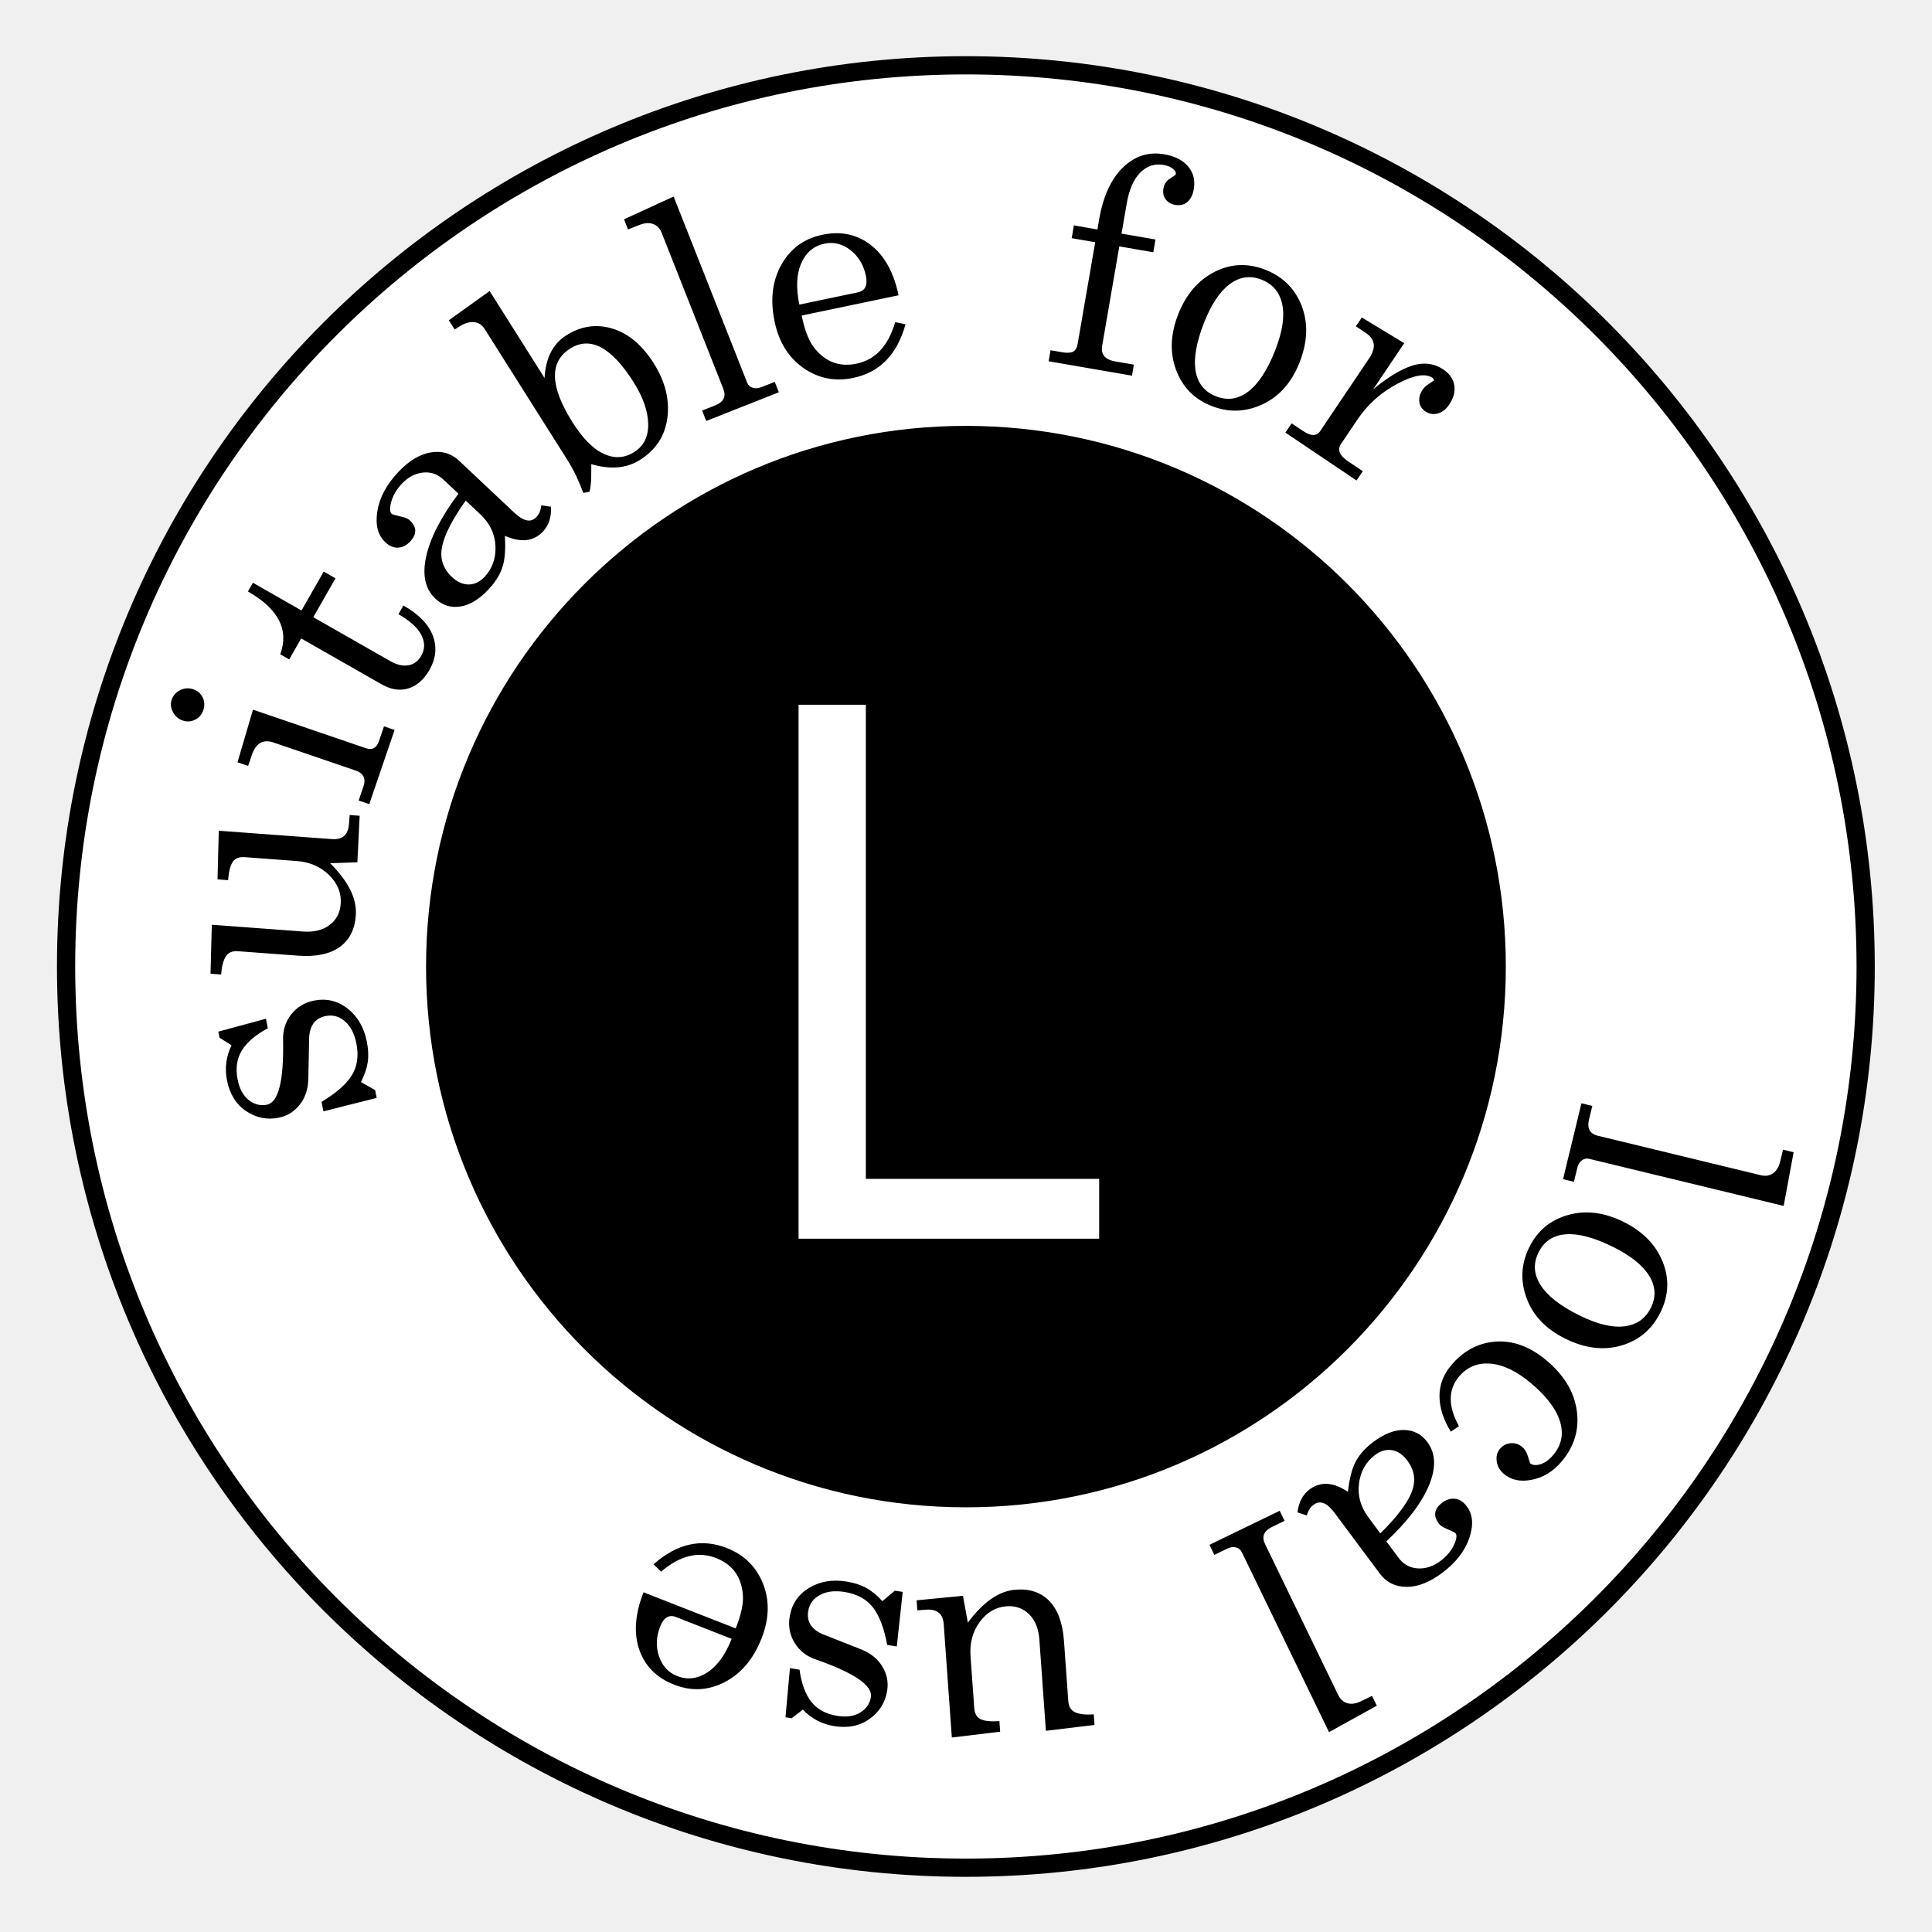
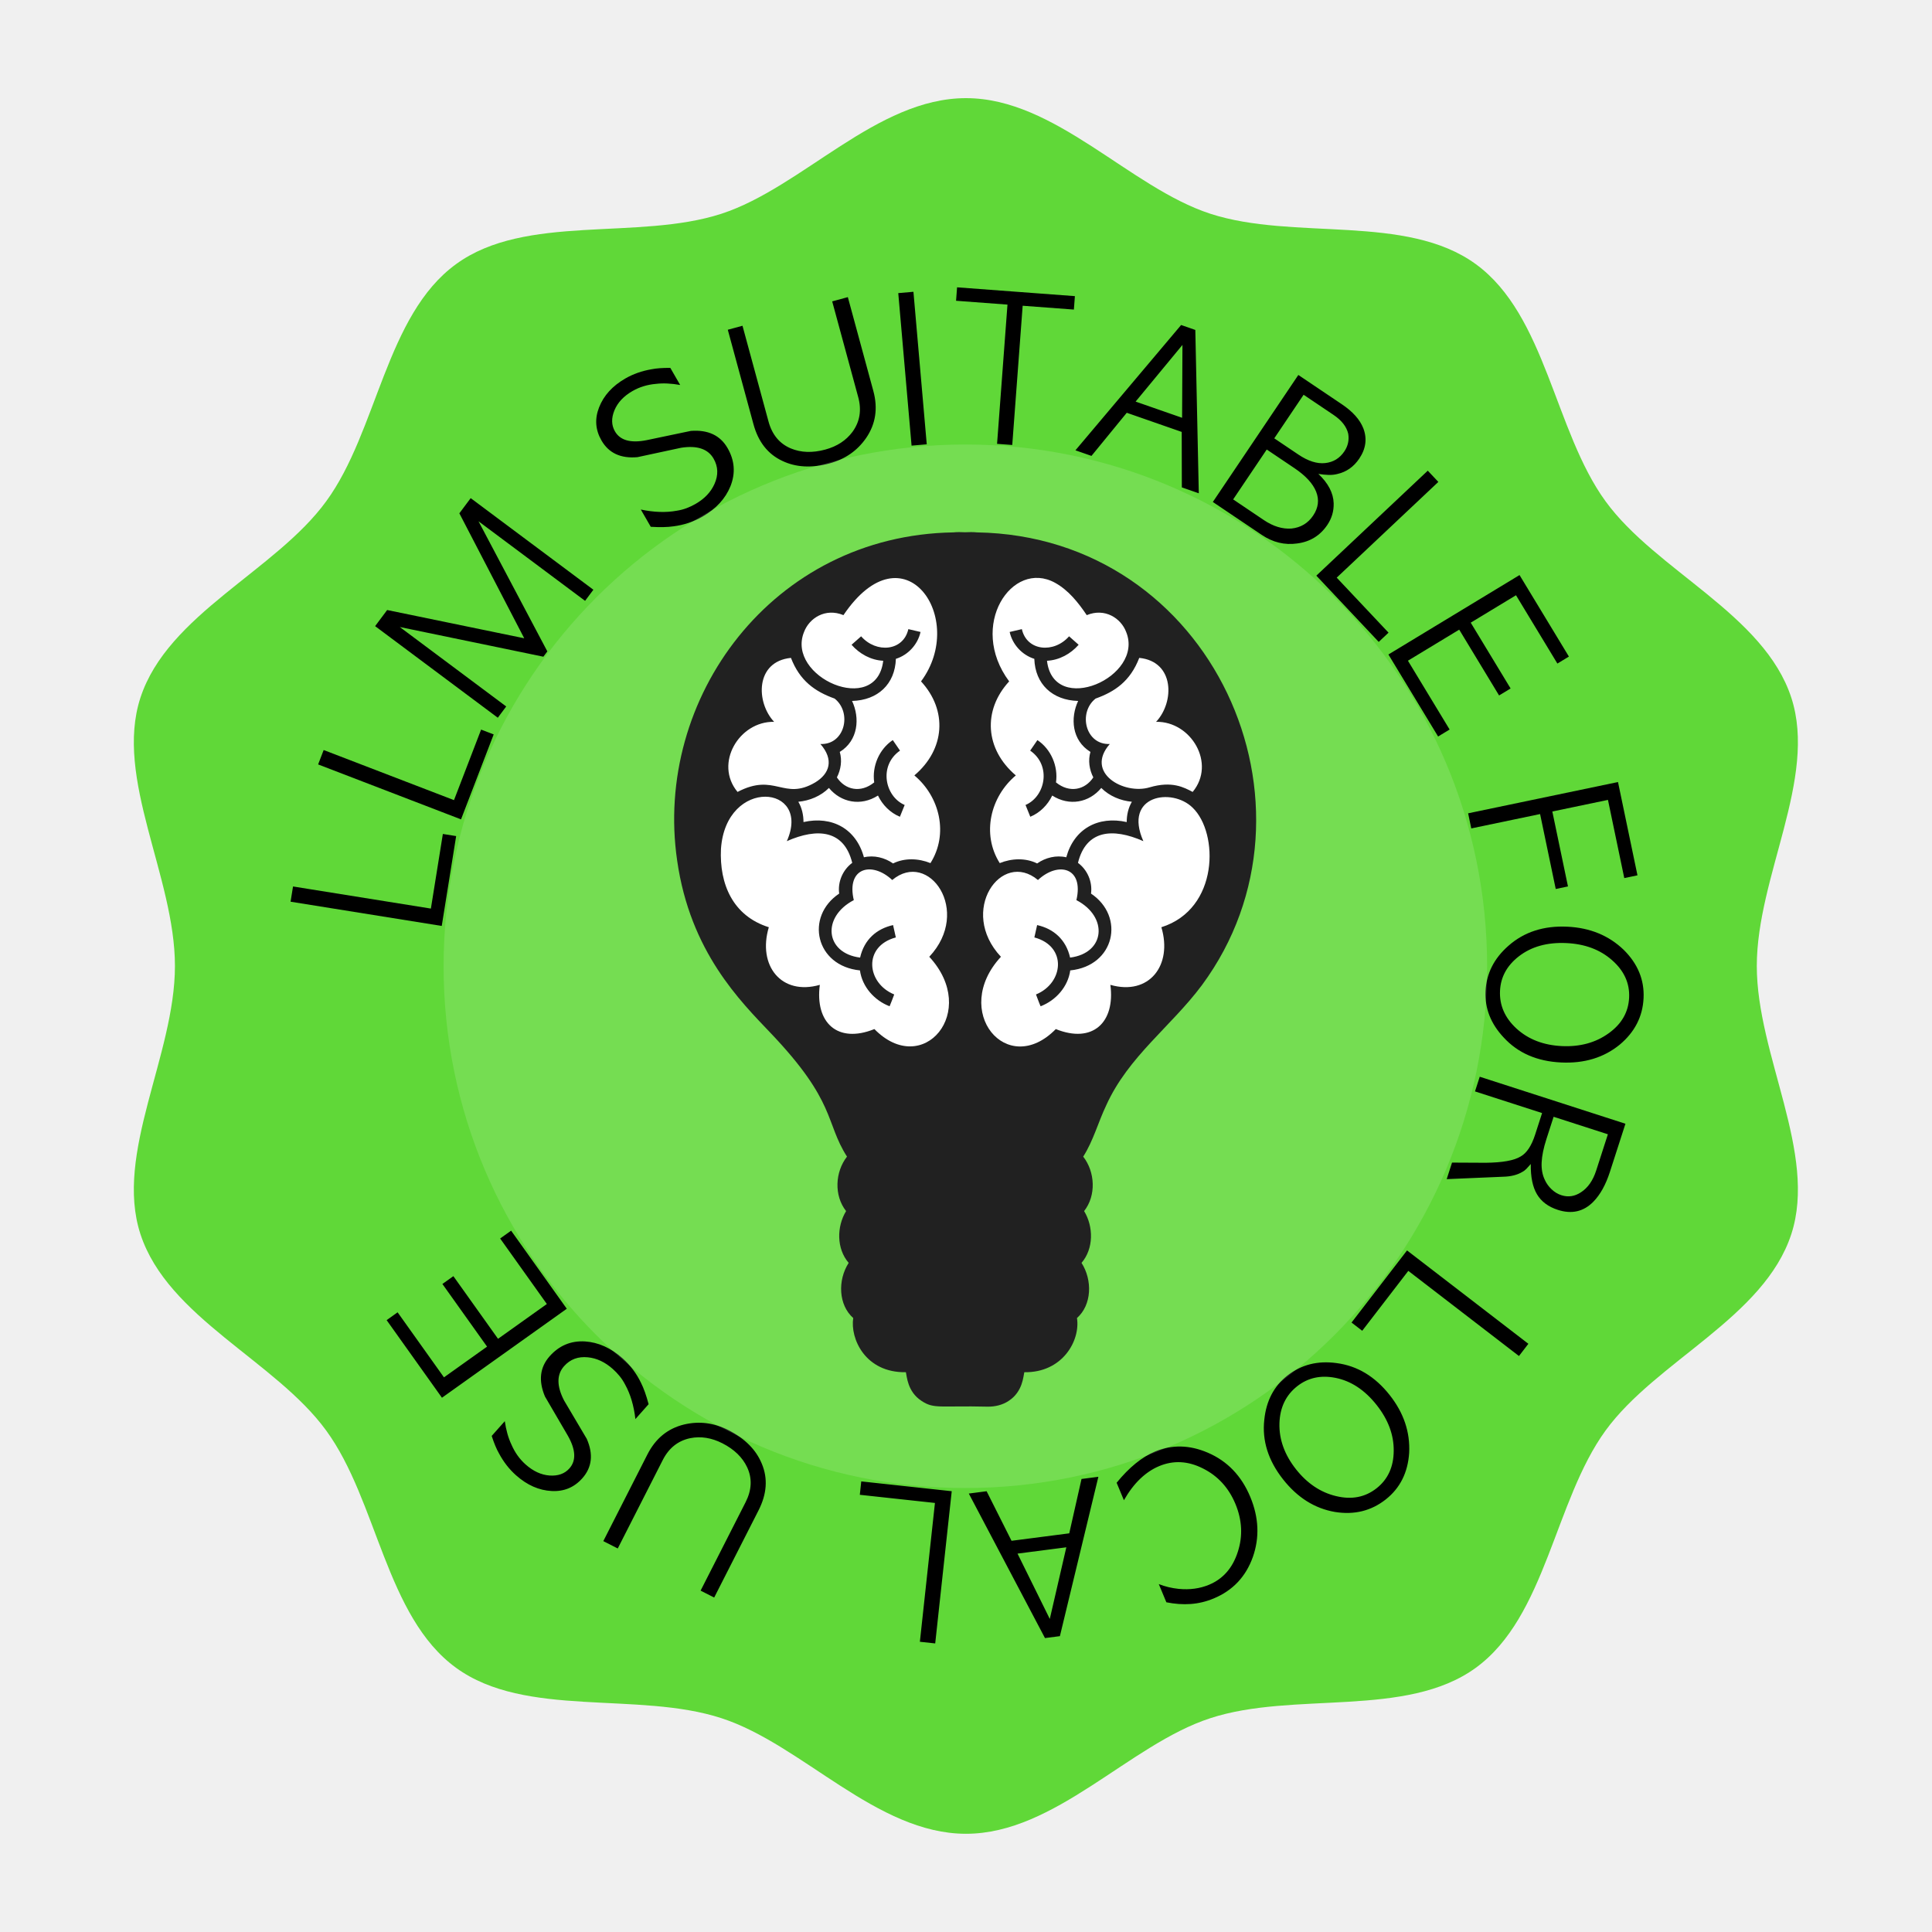
- <svg xmlns="http://www.w3.org/2000/svg" height="1920" viewBox="0 0 1920 1920" width="1920">
-   <path d="m1854.071 960.506c0 494.608-400.347 895.606-894.2 895.606-493.853 0-894.2-400.963-894.2-895.606 0-494.609 400.347-895.606 894.2-895.606 493.853 0 894.2 400.963 894.2 895.606z" fill="#fff" stroke="#000" stroke-width="18.118" />
-   <path d="m1493.728 960.597c0 295.255-238.986 534.629-533.791 534.629-294.804 0-533.791-239.353-533.791-534.629 0-295.255 238.987-534.628 533.791-534.628 294.804 0 533.791 239.353 533.791 534.628z" stroke="#000" stroke-width="5.466" />
-   <path d="m403.696 1162.194c-268.204-650.289 665.781-1127.411 1098.588-518.157" fill="none" />
-   <path d="m209.223 967.658 1.259-48.649 90.536 6.714c10.903.809 19.725-1.327 26.464-6.406 6.739-5.079 10.441-12.096 11.105-21.052.794-10.708-3.05-20.242-11.533-28.604-8.483-8.361-19.247-13.026-32.292-13.993l-51.401-3.812c-5.841-.433-9.928 1.221-12.261 4.963-2.333 3.742-3.803 9.701-4.41 17.878l-10.514-.78 1.238-48.357 112.44 8.339c10.514.78 16.175-4.281 16.984-15.184l.65-8.761 9.93.736-2.254 46.226-27.085.927c8.934 8.884 15.576 17.647 19.927 26.29 4.351 8.642 6.209 17.246 5.574 25.812-1.04 14.017-6.465 24.479-16.277 31.386-9.812 6.907-23.576 9.703-41.294 8.389l-59.578-4.419c-5.646-.419-9.696 1.385-12.148 5.412-2.452 4.027-3.967 9.934-4.545 17.721zm112.209 136.785-1.859-9.483c14.43-8.597 24.409-17.316 29.938-26.157 5.529-8.842 7.092-19.393 4.689-31.654-1.915-9.77-5.696-17.136-11.344-22.096-5.648-4.961-12.016-6.747-19.105-5.357-11.304 2.215-16.831 10.559-16.58 25.032l-.781 38.646c-.459 9.838-3.411 18.125-8.855 24.861-5.444 6.736-12.381 10.93-20.811 12.582-11.496 2.253-22.227.029-32.194-6.672-9.968-6.7-16.303-16.947-19.006-30.74-2.328-11.878-.809-23.415 4.557-34.612l-11.917-7.512-1.183-6.035 47.318-12.853 1.859 9.483c-12.24 6.576-20.845 13.932-25.816 22.067-4.971 8.135-6.367 17.759-4.19 28.87 1.802 9.196 5.471 15.986 11.006 20.372 5.535 4.386 11.559 5.941 18.074 4.664 11.496-2.253 16.862-23.595 16.1-64.028-.345-9.879 2.35-18.464 8.083-25.754 5.733-7.29 13.294-11.855 22.682-13.695 12.453-2.44 23.623.245 33.51 8.055 9.887 7.81 16.219 18.804 18.998 32.98 1.464 7.471 1.744 14.23.84 20.275-.904 6.046-3.15 12.603-6.739 19.672l14.098 7.98 1.521 7.759zm1026.06-780.19 5.887-8.745 42.124 25.525-30.905 45.913c14.891-12.333 27.976-20.235 39.254-23.705 11.278-3.47 21.453-2.153 30.523 3.951 6.155 4.142 9.773 9.342 10.856 15.601 1.083 6.258-.611 12.708-5.081 19.348-3.052 4.535-6.774 7.442-11.166 8.722-4.392 1.28-8.531.612-12.418-2.004-3.563-2.398-5.593-5.588-6.09-9.57-.497-3.982.617-7.997 3.343-12.046 1.526-2.267 3.674-4.234 6.443-5.9l4.644-3.228c.218-.324.112-.866-.318-1.626l-1.051-1.06c-6.965-4.687-18.602-2.694-34.912 5.978-16.31 8.672-29.534 20.539-39.672 35.601l-16.352 24.293c-3.816 5.668-1.431 11.391 7.153 17.168l14.577 9.81-6.214 9.231-70.699-47.579 6.214-9.231 11.176 7.521c7.936 5.341 13.649 5.42 17.137.238l48.728-72.393c7.086-10.527 6.013-18.897-3.219-25.11zm-90.093-56.214c17.456 6.824 29.504 18.766 36.145 35.825 6.641 17.059 5.98 35.77-1.983 56.134-7.82 20-20.075 33.916-36.764 41.75-16.689 7.834-33.579 8.409-50.672 1.727-17.092-6.682-28.85-18.563-35.273-35.642-6.424-17.079-5.761-35.527 1.989-55.345 7.749-19.818 19.749-33.886 35.999-42.206 16.25-8.32 33.103-9.067 50.559-2.243zm-3.839 9.818c-11.092-4.336-21.585-2.832-31.48 4.514-9.895 7.346-18.432 20.2-25.613 38.563-7.607 19.454-10.365 35.354-8.275 47.7 2.09 12.346 8.863 20.758 20.318 25.236 11.455 4.479 22.219 2.818 32.292-4.983 10.073-7.8 18.912-21.427 26.52-40.881 7.181-18.363 9.5-33.544 6.96-45.542-2.541-11.998-9.448-20.2-20.722-24.608zm-139.007-45.688 5.133-29.721c2.425-14.043 6.931-24.359 13.518-30.948 6.586-6.589 14.304-9.119 23.154-7.591 3.655.631 6.665 1.844 9.03 3.639 2.365 1.795 3.397 3.558 3.099 5.29l-.488 1.104-7.057 4.725c-2.581 2.328-4.154 5.127-4.719 8.397-.764 4.425-.015 8.12 2.246 11.085 2.262 2.966 5.412 4.798 9.453 5.495 4.81.83 8.844-.157 12.102-2.962 3.258-2.805 5.369-6.997 6.333-12.576 1.528-8.849-.337-16.402-5.597-22.659-5.26-6.257-13.18-10.299-23.761-12.126-15.583-2.691-29.266 1.682-41.049 13.119-11.782 11.437-19.65 28.601-23.604 51.493l-1.744 10.099-23.375-4.036-2.193 12.697 23.375 4.036-17.442 100.994c-.698 4.04-2.238 6.646-4.62 7.82-2.382 1.174-5.978 1.345-10.788.515l-11.543-1.993-1.894 10.965 82.823 14.301 1.894-10.965-18.469-3.189c-10.197-1.761-14.547-6.969-13.052-15.626l17.043-98.686 33.764 5.83 2.193-12.696zm-878.52 525.371 10.531 3.597 3.692-10.807c4.039-11.823 11.231-15.968 21.578-12.435l81.755 27.921c7.76 2.65 10.251 8.039 7.475 16.168l-4.638 13.578 10.531 3.597 25.179-73.711-10.531-3.597-5.017 14.687c-2.335 6.835-6.643 9.18-12.925 7.035l-112.239-38.332zm-56.889-71.723c-4.214 2.068-7.046 5.226-8.498 9.475-1.388 4.064-.986 8.173 1.206 12.325 2.192 4.152 5.413 6.954 9.662 8.406 4.249 1.451 8.357 1.204 12.323-.743 3.966-1.946 6.706-5.136 8.22-9.57 1.514-4.434 1.299-8.633-.648-12.599-1.946-3.965-5.044-6.674-9.294-8.125-4.434-1.514-8.758-1.238-12.972.83zm108.263-30.479-8.903-5.078c8.941-24.342-1.766-45.169-32.122-62.483l4.933-8.648 48.332 27.567 22.056-38.662 11.701 6.674-22.056 38.662 76.568 43.672c6.444 3.676 12.402 5.051 17.875 4.127 5.472-.924 9.756-4.099 12.851-9.526 3.773-6.613 3.78-13.52.021-20.721-3.759-7.201-11.319-14.042-22.682-20.522l4.934-8.648c15.263 8.705 25.011 18.704 29.245 29.997 4.234 11.292 3.111 22.619-3.37 33.98-5.514 9.666-12.496 15.797-20.945 18.394-8.449 2.597-17.338 1.236-26.665-4.084l-79.875-45.558zm112.315-141.676c-6.398-1.463-9.881-2.462-10.45-2.997-1.991-1.873-2.114-5.943-.371-12.211 1.743-6.268 5.224-12.174 10.442-17.718 6.155-6.54 13.121-10.238 20.898-11.096 7.778-.858 14.581 1.456 20.41 6.941l14.929 14.047c-17.385 23.315-28.078 44.148-32.078 62.499-4 18.351-.953 32.276 9.142 41.775 7.109 6.689 15.372 9.304 24.788 7.844 9.417-1.46 18.741-7.094 27.973-16.904 7.493-7.961 12.355-16.119 14.587-24.473 1.864-6.824 2.47-16.44 1.817-28.85 15.957 6.973 28.552 5.555 37.784-4.255 5.887-6.255 8.538-14.484 7.951-24.686l-9.572-1.367c-.334 2.634-.888 4.861-1.662 6.68-.773 1.819-1.896 3.51-3.368 5.074-5.352 5.687-12.649 4.182-21.89-4.514l-54.811-51.574c-7.82-7.358-17.226-10.111-28.219-8.258-10.993 1.853-21.774 8.395-32.344 19.626-11.64 12.369-18.533 25.318-20.677 38.848-2.144 13.53.48 23.774 7.874 30.73 4.123 3.88 8.391 5.684 12.802 5.411 4.411-.272 8.357-2.256 11.835-5.953 6.958-7.393 6.882-14.434-.227-21.123-1.706-1.605-4.228-2.772-7.565-3.499zm63.11-16.211 14.289 13.445c9.668 9.097 14.756 19.715 15.263 31.853.507 12.138-3.12 22.329-10.88 30.575-4.683 4.976-9.924 7.483-15.724 7.521-5.8.038-11.401-2.485-16.804-7.568-8.815-8.295-12.021-18.348-9.618-30.16 2.404-11.812 10.228-27.034 23.474-45.666zm-16.771-179.164 40.532-29.054 54.568 86.412c1.088-19.85 8.318-33.996 21.69-42.438 14.692-9.276 29.981-11.483 45.866-6.621 15.885 4.862 29.561 16.372 41.027 34.529 11.258 17.827 15.769 35.758 13.534 53.792-2.235 18.034-11.359 32.106-27.371 42.216-13.207 8.338-29.301 9.726-48.283 4.164l-.119 14.62c-.166 4.491-.705 8.757-1.617 12.796l-6.203 1.146c-1.824-5.082-4.099-10.514-6.827-16.296-2.727-5.781-5.55-10.983-8.469-15.605l-82.712-130.979c-2.606-4.127-6.124-6.407-10.555-6.842-4.431-.435-9.205.963-14.322 4.194l-4.952 3.127zm120.606 28.094c-20.965 13.237-20.19 37.682 2.325 73.336 10.111 16.011 20.455 26.45 31.032 31.316 10.577 4.866 20.653 4.276 30.227-1.769 9.575-6.045 14.209-15.435 13.902-28.17-.307-12.735-5.099-26.448-14.376-41.139-22.098-34.994-43.135-46.185-63.109-33.574zm102.787-151.053-49.313 22.626 3.981 10.077 11.44-4.518c5.084-2.008 9.581-2.315 13.491-.921 3.91 1.394 6.761 4.361 8.554 8.9l61.22 154.966c3.013 7.626.252 13.124-8.283 16.495l-12.802 5.056 4.089 10.349 72.179-28.509-4.089-10.349-13.346 5.271c-3.087 1.219-5.952 1.406-8.595.561-2.643-.845-4.466-2.539-5.471-5.081zm230.451 126.887-10.299-2.034c-6.837 23.569-19.619 37.312-38.347 41.229-16.435 3.438-30.108-1.38-41.022-14.454-3.173-3.724-5.837-8.352-7.992-13.885-2.155-5.532-4.012-12.025-5.571-19.477l96.313-20.148c-4.758-22.738-13.98-39.407-27.667-50.007-13.687-10.599-29.703-13.98-48.048-10.142-18.154 3.798-31.736 13.719-40.746 29.765-9.01 16.045-11.255 34.864-6.737 56.456 4.278 20.446 13.834 35.848 28.667 46.208 14.833 10.359 31.327 13.64 49.482 9.842 26.372-5.517 43.694-23.301 51.967-53.353zm-47.32-31.685-58.189 12.173c-3.478-16.624-2.853-30.317 1.877-41.079 4.729-10.762 12.445-17.262 23.146-19.501 9.173-1.919 17.75.226 25.731 6.434 7.981 6.208 13.091 14.663 15.33 25.363 1.999 9.554-.632 15.091-7.894 16.61z" fill-rule="evenodd" />
-   <path d="m657.012 1561.885-7.502-7.343c23.385-20.611 47.619-26.001 72.705-16.172 17.269 6.766 29.271 18.545 36.005 35.337 6.735 16.792 6.291 34.911-1.331 54.36-8.049 20.539-20.237 35.053-36.565 43.542-16.328 8.489-33.126 9.35-50.395 2.584-17.451-6.838-28.998-18.438-34.642-34.803-5.644-16.364-4.228-35.361 4.249-56.991l91.616 35.897c2.778-7.089 4.781-13.537 6.009-19.346s1.535-11.14.921-15.994c-1.968-16.916-10.768-28.436-26.401-34.562-17.814-6.98-36.037-2.484-54.669 13.49zm70.08 66.772-55.351-21.688c-6.908-2.707-12.142.484-15.704 9.572-3.989 10.179-4.346 20.051-1.07 29.616 3.276 9.566 9.276 16.058 18.002 19.477 10.18 3.989 20.196 2.776 30.048-3.637 9.853-6.413 17.877-17.526 24.075-33.34zm164.123 7.596-9.538-1.558c-3.037-16.519-7.739-28.908-14.104-37.168-6.365-8.26-15.714-13.397-28.045-15.412-9.827-1.606-18.048-.625-24.665 2.943-6.617 3.567-10.507 8.915-11.672 16.044-1.858 11.367 4.042 19.452 17.698 24.255l35.961 14.183c9.064 3.855 15.806 9.506 20.227 16.953 4.421 7.448 5.939 15.41 4.553 23.887-1.889 11.56-7.709 20.845-17.46 27.857-9.751 7.011-21.563 9.384-35.436 7.117-11.946-1.952-22.234-7.391-30.865-16.318l-11.191 8.556-6.069-.992 4.419-48.828 9.538 1.558c1.905 13.762 5.807 24.389 11.704 31.88 5.898 7.491 14.434 12.15 25.609 13.976 9.249 1.511 16.892.436 22.931-3.226 6.039-3.662 9.593-8.768 10.664-15.318 1.889-11.56-16.253-24.019-54.426-37.377-9.382-3.115-16.493-8.629-21.333-16.541-4.84-7.912-6.488-16.588-4.945-26.028 2.047-12.523 8.452-22.059 19.215-28.608 10.764-6.549 23.275-8.659 37.533-6.329 7.515 1.228 13.949 3.318 19.302 6.269 5.353 2.952 10.72 7.339 16.098 13.163l12.388-10.438 7.804 1.275zm196.504 77.985-48.323 5.805-6.479-90.545c-.78-10.904-4.172-19.322-10.175-25.253-6.003-5.931-13.483-8.577-22.441-7.936-10.711.766-19.588 5.952-26.632 15.556-7.044 9.605-10.1 20.93-9.166 33.976l3.678 51.406c.418 5.842 2.648 9.645 6.689 11.411 4.041 1.766 10.151 2.356 18.33 1.771l.752 10.515-48.031 5.785-8.046-112.45c-.752-10.515-6.581-15.382-17.487-14.602l-8.763.627-.711-9.931 46.069-4.47 4.844 26.662c7.496-10.126 15.205-17.968 23.126-23.526 7.921-5.557 16.166-8.643 24.734-9.256 14.021-1.003 25.16 2.848 33.417 11.554 8.257 8.706 13.019 21.918 14.287 39.638l4.263 59.584c.404 5.647 2.776 9.391 7.116 11.234s10.405 2.485 18.194 1.928zm694.77-569.149-9.906 53.34-193.261-46.799c-2.656-.643-5.091-.128-7.305 1.545-2.213 1.673-3.71 4.123-4.492 7.348l-3.377 13.945-10.816-2.619 18.267-75.419 10.816 2.619-3.24 13.376c-2.16 8.917.745 14.341 8.715 16.271l161.952 39.218c4.744 1.149 8.812.527 12.203-1.866 3.392-2.392 5.731-6.245 7.018-11.557l2.895-11.953zm-461.732 576.28 47.479-26.256-4.725-9.75-11.069 5.363c-4.92 2.383-9.381 3.026-13.384 1.929s-7.068-3.842-9.197-8.234l-72.659-149.944c-3.575-7.379-1.234-13.068 7.024-17.069l12.387-6.001-4.852-10.014-69.84 33.836 4.852 10.014 12.914-6.256c2.987-1.447 5.83-1.848 8.529-1.203 2.699.645 4.644 2.197 5.836 4.656zm115.977-202.488c6.044 2.557 9.3 4.149 9.766 4.775 1.633 2.192 1.044 6.221-1.766 12.088-2.811 5.867-7.269 11.075-13.375 15.624-7.202 5.365-14.707 7.791-22.514 7.278-7.808-.513-14.103-3.979-18.885-10.397l-12.247-16.437c21.188-19.923 35.353-38.57 42.495-55.941 7.142-17.371 6.573-31.614-1.709-42.729-5.832-7.827-13.512-11.844-23.039-12.05-9.527-.206-19.692 3.715-30.494 11.762-8.767 6.531-14.979 13.715-18.636 21.551-3.027 6.394-5.302 15.757-6.825 28.09-14.495-9.651-27.144-10.453-37.946-2.405-6.889 5.132-10.935 12.771-12.139 22.919l9.186 3.016c.789-2.535 1.723-4.631 2.802-6.287 1.079-1.656 2.48-3.125 4.202-4.408 6.262-4.665 13.185-1.91 20.766 8.265l44.966 60.348c6.415 8.61 15.197 12.962 26.345 13.056 11.148.094 22.906-4.466 35.274-13.68 13.621-10.147 22.668-21.695 27.141-34.643 4.473-12.948 3.677-23.493-2.389-31.633-3.383-4.54-7.27-7.061-11.661-7.563-4.391-.502-8.622.763-12.693 3.796-8.141 6.065-9.296 13.011-3.463 20.838 1.4 1.879 3.679 3.467 6.838 4.766zm-64.971 4.947-11.723-15.733c-7.932-10.645-11.088-21.987-9.468-34.027 1.62-12.04 6.97-21.442 16.05-28.207 5.48-4.082 11.078-5.636 16.795-4.661 5.717.975 10.792 4.437 15.225 10.385 7.232 9.706 8.634 20.164 4.205 31.375-4.429 11.211-14.79 24.833-31.085 40.868zm78.1-106.501-8.043 5.484c-7.433-12.098-11.192-23.79-11.278-35.076-.086-11.286 3.761-21.564 11.542-30.836 12.174-14.505 26.937-22.378 44.289-23.618 17.353-1.24 34.179 4.979 50.481 18.657 17.498 14.682 27.546 31.332 30.144 49.95 2.598 18.618-2.378 35.404-14.928 50.358-8.534 10.169-18.667 16.32-30.398 18.455-10.906 2.062-19.948.081-27.127-5.942-4.038-3.388-6.411-7.546-7.119-12.472-.708-4.927.381-9.109 3.268-12.549 2.636-3.14 6.079-4.966 10.33-5.476 4.251-.51 8.172.74 11.761 3.752 2.393 2.008 4.158 4.763 5.296 8.267l2.56 7.882c2.393 2.008 5.816 2.332 10.271.973 4.454-1.359 8.689-4.432 12.705-9.217 8.283-9.87 10.496-21.01 6.639-33.421-3.857-12.411-13.487-25.079-28.891-38.004-14.208-11.922-27.659-18.366-40.354-19.335-12.696-.969-23.059 3.333-31.091 12.903-10.919 13.01-10.938 29.432-.057 49.265zm161.478-80.181c17.567-5.154 30.498-16.134 38.794-32.939 8.296-16.805 8.995-33.659 2.097-50.56-6.898-16.902-19.887-30.061-38.97-39.479-19.083-9.418-37.408-11.659-54.976-6.723-17.568 4.936-30.414 15.631-38.536 32.087-8.123 16.455-8.996 33.331-2.621 50.629 6.376 17.297 19.192 30.698 38.45 40.202 19.608 9.677 38.196 11.939 55.763 6.785zm27.54-69.353c6.472 10.487 7.072 21.07 1.801 31.748-5.358 10.853-14.122 17.032-26.295 18.535-12.172 1.503-27.1-2.108-44.782-10.835-18.733-9.245-31.553-19.219-38.463-29.922-6.909-10.703-7.642-21.568-2.198-32.597 5.444-11.028 14.406-17.055 26.887-18.079 12.481-1.025 28.087 3.086 46.82 12.331 17.682 8.727 29.759 18.333 36.231 28.821z" fill-rule="evenodd" />
-   <text style="font-family:Keep Calm;font-size:743.19;font-weight:500;fill:#fff;baseline-shift:2;letter-spacing:104.047" x="721.5" y="1233">L</text>
-   <path d="m1547.727 801.101c268.204 650.289-691.319 1089.026-1124.126 479.773" fill="none" />
+ <svg xmlns="http://www.w3.org/2000/svg" width="2500" height="2500" viewBox="0 0 2500 2500">
+   <g id="Group">
+     <g id="Publicdomainvectorsorg">
+       <path id="Path" fill="#60d838" stroke="none" d="M 226.372 1249.971 C 226.372 1365.551 147.729 1492.431 181.701 1596.869 C 217.008 1705.001 356.553 1761.009 422.122 1851.147 C 488.536 1942.174 498.984 2091.847 590.102 2158.111 C 680.094 2223.673 825.474 2188.038 933.636 2223.36 C 1038.161 2257.329 1134.101 2372.904 1249.985 2372.904 C 1365.578 2372.904 1461.491 2257.329 1566.069 2223.36 C 1674.214 2188.038 1819.564 2223.673 1909.693 2158.111 C 2000.697 2091.847 2011.422 1942.174 2077.566 1851.147 C 2143.088 1761.009 2282.805 1705.001 2317.98 1596.869 C 2351.926 1492.431 2273.292 1365.551 2273.292 1249.971 C 2273.292 1134.219 2351.926 1007.317 2317.98 902.889 C 2282.805 794.751 2143.088 738.743 2077.566 648.65 C 2011.422 557.779 2000.697 408.07 1909.693 341.801 C 1819.564 276.13 1674.214 311.712 1566.069 276.557 C 1461.491 242.439 1365.578 127 1249.985 127 C 1134.101 127 1038.161 242.439 933.636 276.557 C 825.474 311.712 680.094 276.13 590.102 341.801 C 498.984 408.07 488.536 557.779 422.122 648.65 C 356.553 738.743 217.008 794.751 181.701 902.889 C 147.729 1007.317 226.372 1134.219 226.372 1249.971 Z" />
+     </g>
+     <path id="LLM-SUITABLE-FOR-LOCAL-USE" fill="#000000" fill-rule="evenodd" stroke="none" d="M 1210.16 2126.591 L 1190.313 2124.437 L 1209.81 1944.809 L 1112.585 1934.256 L 1114.467 1916.922 L 1231.539 1929.629 Z M 1371.501 2117.17 L 1352.203 2119.664 L 1253.624 1932.64 L 1276.681 1929.659 L 1308.921 1993.78 L 1383.605 1984.125 L 1399.483 1913.785 L 1421.287 1910.966 Z M 1316.67 2010.359 L 1358.431 2094.907 L 1379.826 2002.195 Z M 1509.266 2073.361 L 1499.462 2049.795 C 1507.547 2053.001 1516.164 2055.073 1525.312 2056.011 C 1539.567 2057.38 1552.604 2055.605 1564.426 2050.688 C 1582.625 2043.117 1595.054 2028.914 1601.714 2008.08 C 1605.077 1997.74 1606.476 1987.397 1605.911 1977.048 C 1605.347 1966.7 1602.93 1956.393 1598.659 1946.127 C 1589.924 1925.128 1575.885 1909.802 1556.542 1900.15 C 1537.355 1890.432 1518.507 1889.424 1499.997 1897.124 C 1491.286 1900.748 1483.109 1906.202 1475.466 1913.487 C 1467.822 1920.772 1460.777 1930.044 1454.329 1941.302 L 1444.915 1918.669 C 1461.099 1898.799 1477.668 1885.338 1494.623 1878.285 C 1516.555 1869.161 1539.292 1869.647 1562.833 1879.743 C 1588.136 1890.565 1606.481 1909.664 1617.87 1937.041 C 1628.935 1963.639 1630.041 1989.545 1621.188 2014.759 C 1612.089 2040.257 1595.174 2058.15 1570.442 2068.438 C 1560.798 2072.45 1550.928 2074.823 1540.833 2075.556 C 1530.737 2076.289 1520.215 2075.557 1509.266 2073.361 Z M 1665.762 1780.055 C 1683.752 1765.865 1705.022 1760.46 1729.573 1763.839 C 1756.386 1767.365 1779.287 1781.165 1798.275 1805.239 C 1816.43 1828.255 1824.822 1853.176 1823.453 1880.004 C 1821.751 1905.593 1811.641 1925.69 1793.123 1940.297 C 1774.34 1955.113 1752.412 1960.5 1727.339 1956.46 C 1701.244 1951.939 1678.91 1937.906 1660.339 1914.361 C 1641.037 1889.891 1632.927 1864.103 1636.007 1836.998 C 1638.516 1812.703 1648.434 1793.723 1665.762 1780.055 Z M 1678.534 1793.798 C 1663.851 1805.379 1656.203 1821.389 1655.589 1841.829 C 1655.051 1862.637 1662.19 1882.433 1677.005 1901.215 C 1684.204 1910.342 1692.138 1917.817 1700.807 1923.638 C 1709.476 1929.46 1718.827 1933.563 1728.862 1935.948 C 1749.035 1940.849 1766.529 1937.457 1781.343 1925.771 C 1796.026 1914.19 1803.399 1897.968 1803.464 1877.104 C 1803.605 1856.608 1796.268 1836.969 1781.453 1818.187 C 1766.011 1798.61 1748.148 1786.844 1727.863 1782.89 C 1708.866 1779.207 1692.423 1782.843 1678.534 1793.798 Z M 1977.712 1738.862 L 1965.538 1754.684 L 1822.337 1644.504 L 1762.701 1722.014 L 1748.882 1711.381 L 1820.691 1618.049 Z M 2103.315 1454.118 L 2083.219 1516.406 C 2077.84 1533.081 2070.666 1545.99 2061.697 1555.134 C 2049.087 1567.882 2033.804 1571.36 2015.847 1565.566 C 2003.501 1561.583 1994.512 1554.877 1988.88 1545.449 C 1983.248 1536.02 1980.565 1522.94 1980.829 1506.208 L 1975.255 1512.375 C 1973.54 1514.124 1971.835 1515.432 1970.138 1516.301 C 1963.518 1520.361 1955.041 1522.494 1944.707 1522.7 L 1872.014 1525.801 L 1878.919 1504.396 L 1922.396 1504.615 C 1944.237 1504.404 1959.368 1501.674 1967.788 1496.425 C 1975.578 1492.034 1981.8 1482.624 1986.455 1468.194 L 1995.456 1440.296 L 1908.636 1412.286 L 1914.766 1393.287 Z M 2065.461 1514.66 L 2080.592 1467.763 L 2010.366 1445.107 L 2001.056 1473.966 C 1997.331 1485.51 1995.271 1495.599 1994.875 1504.234 C 1994.479 1512.869 1995.884 1520.447 1999.091 1526.969 C 2001.051 1531.319 2003.926 1535.3 2007.717 1538.913 C 2011.508 1542.526 2015.729 1545.083 2020.378 1546.583 C 2029.196 1549.427 2037.655 1548.174 2045.755 1542.821 C 2054.703 1537.034 2061.271 1527.647 2065.461 1514.66 Z M 1922.27 1282.751 C 1923.337 1259.864 1933.189 1240.254 1951.827 1223.919 C 1972.058 1205.973 1997.488 1197.714 2028.116 1199.141 C 2057.398 1200.505 2081.724 1210.493 2101.095 1229.104 C 2119.312 1247.155 2127.871 1267.96 2126.773 1291.521 C 2125.66 1315.417 2115.363 1335.513 2095.884 1351.808 C 2075.371 1368.56 2050.137 1376.239 2020.182 1374.843 C 1989.049 1373.392 1964.253 1362.624 1945.794 1342.538 C 1929.084 1324.725 1921.243 1304.796 1922.27 1282.751 Z M 1941.021 1282.107 C 1940.15 1300.786 1947.234 1317.054 1962.274 1330.91 C 1977.641 1344.949 1997.273 1352.526 2021.17 1353.639 C 2032.782 1354.18 2043.627 1353.083 2053.705 1350.348 C 2063.782 1347.614 2073.009 1343.237 2081.385 1337.218 C 2098.305 1325.189 2107.203 1309.751 2108.082 1290.903 C 2108.952 1272.223 2101.527 1256.024 2085.807 1242.305 C 2070.416 1228.77 2050.772 1221.446 2026.875 1220.333 C 2001.969 1219.172 1981.377 1224.959 1965.099 1237.693 C 1949.87 1249.632 1941.844 1264.436 1941.021 1282.107 Z M 2093.682 1011.949 L 2118.877 1132.667 L 2101.808 1136.229 L 2080.692 1035.053 L 2008.707 1050.078 L 2028.945 1147.048 L 2013.113 1150.352 L 1992.875 1053.382 L 1903.821 1071.969 L 1899.742 1052.426 Z M 1528.362 420.552 L 1546.738 426.954 L 1551.242 638.32 L 1529.288 630.672 L 1529.136 558.902 L 1458.022 534.129 L 1412.356 589.936 L 1391.594 582.703 Z M 1529.622 540.608 L 1530.093 446.31 L 1469.486 519.658 Z M 1238.447 371.795 L 1390.906 383.201 L 1389.605 400.589 L 1323.329 395.631 L 1309.85 575.81 L 1290.194 574.34 L 1303.673 394.16 L 1237.146 389.183 Z M 1162.344 379.284 L 1181.98 377.57 L 1199.207 574.939 L 1179.57 576.653 Z M 644.153 928.748 L 485.401 810.219 L 500.973 789.363 L 678.349 825.924 L 594.405 664.224 L 609.07 644.583 L 767.822 763.111 L 757.088 777.488 L 619.192 674.531 L 708.255 842.892 L 703.115 849.776 L 517.345 811.363 L 655.039 914.168 Z M 411.65 989.167 L 418.814 970.533 L 587.462 1035.37 L 622.556 944.088 L 638.831 950.345 L 596.574 1060.261 Z M 376.001 1166.796 L 379.163 1147.084 L 557.565 1175.698 L 573.053 1079.136 L 590.269 1081.898 L 571.62 1198.171 Z M 906.58 2058.264 L 924.147 2067.203 L 981.563 1954.367 C 992.335 1933.196 993.758 1913.127 985.83 1894.16 C 978.423 1876.025 963.984 1861.495 942.513 1850.57 C 923.895 1841.096 904.812 1838.663 885.266 1843.272 C 864.133 1848.397 848.296 1861.32 837.752 1882.041 L 780.68 1994.201 L 799.374 2003.713 L 857.592 1889.3 C 865.538 1873.685 877.433 1864.238 893.278 1860.959 C 906.934 1858.268 920.744 1860.475 934.708 1867.58 C 950.023 1875.373 960.724 1885.733 966.811 1898.659 C 973.491 1913.022 972.82 1928.085 964.798 1943.851 L 906.58 2058.264 Z M 636.256 1858.08 L 653.202 1838.994 C 654.017 1844.674 655.143 1850.066 656.58 1855.172 C 658.017 1860.278 659.758 1864.978 661.803 1869.271 C 666.23 1879.51 672.349 1888.096 680.159 1895.031 C 689.986 1903.756 700.293 1908.513 711.08 1909.304 C 722.105 1910.082 730.693 1907.006 736.845 1900.077 C 745.793 1889.998 745.072 1875.84 734.68 1857.603 L 705.186 1807.086 C 696.57 1786.595 698.581 1769.231 711.22 1754.995 C 723.524 1741.138 738.777 1734.742 756.979 1735.809 C 774.23 1736.932 790.415 1744.204 805.532 1757.626 C 815.611 1766.574 823.578 1777.14 829.433 1789.322 C 832.949 1796.273 836.242 1805.505 839.312 1817.018 L 822.199 1836.293 C 820.216 1818.987 815.815 1804.153 808.994 1791.789 C 806.837 1787.621 804.408 1783.887 801.705 1780.587 C 799.003 1777.287 796.078 1774.239 792.928 1771.443 C 782.849 1762.494 772.109 1757.464 760.706 1756.352 C 748.1 1755.072 737.826 1758.904 729.884 1767.849 C 720.265 1778.683 720.246 1793.422 729.826 1812.066 L 759.278 1861.869 C 767.978 1881.759 766.064 1898.758 753.536 1912.868 C 743.022 1924.71 729.805 1930.209 713.883 1929.365 C 697.485 1928.55 682.106 1921.766 667.744 1909.015 C 658.925 1901.186 651.561 1891.718 645.65 1880.613 C 642.457 1875.075 639.326 1867.564 636.256 1858.08 Z M 571.885 1808.664 L 500.3 1708.249 L 514.498 1698.127 L 574.494 1782.286 L 630.258 1742.533 L 572.461 1661.46 L 586.659 1651.339 L 644.456 1732.411 L 707.626 1687.377 L 647.19 1602.601 L 661.388 1592.479 L 733.413 1693.511 L 571.885 1808.664 Z M 1966.264 744.128 L 2030.162 849.601 L 2015.249 858.635 L 1961.695 770.237 L 1903.122 805.721 L 1954.712 890.878 L 1939.799 899.913 L 1888.209 814.756 L 1821.856 854.955 L 1875.803 944.002 L 1860.89 953.036 L 1796.599 846.915 L 1966.264 744.128 Z M 1847.53 609.056 L 1861.219 623.587 L 1729.704 747.482 L 1796.764 818.666 L 1784.072 830.622 L 1703.324 744.907 L 1847.53 609.056 Z M 1736.43 523.162 L 1680.04 485.201 L 1569.403 649.55 L 1632.711 692.168 C 1647.105 701.858 1662.391 705.548 1678.568 703.237 C 1695.259 701.07 1708.261 693.068 1717.575 679.233 C 1723.314 670.708 1726.043 661.375 1725.761 651.234 C 1725.354 637.962 1718.752 625.294 1705.957 613.228 C 1710.72 613.997 1715.145 614.437 1719.233 614.549 C 1723.321 614.661 1727.096 614.257 1730.557 613.338 C 1742.297 610.681 1751.742 604.042 1758.892 593.421 C 1767.454 580.703 1769.218 567.675 1764.185 554.335 C 1759.797 543.055 1750.545 532.664 1736.43 523.162 Z M 1639.165 581.668 L 1675.012 605.799 C 1689.546 615.584 1698.904 625.742 1703.085 636.274 C 1707.266 646.806 1705.97 657.103 1699.196 667.165 C 1692.517 677.087 1683.17 682.676 1671.156 683.93 C 1659.424 684.765 1647.549 681.137 1635.53 673.046 L 1595.701 646.234 L 1639.165 581.668 Z M 1686.863 510.813 L 1725.645 536.92 C 1736.126 543.976 1742.444 552.088 1744.599 561.256 C 1745.964 569.486 1744.294 577.094 1739.59 584.082 C 1733.569 593.026 1725.3 598.071 1714.781 599.215 C 1704.263 600.359 1692.715 596.698 1680.137 588.23 L 1648.902 567.204 L 1686.863 510.813 Z M 880.145 498.173 L 867.404 476.057 C 857.436 475.967 849.32 476.56 843.056 477.835 C 830.651 479.927 819.339 483.916 809.121 489.802 C 792.479 499.39 781.177 511.831 775.212 527.127 C 769.372 541.963 770.404 556.241 778.309 569.964 C 787.728 586.313 803.247 593.51 824.868 591.553 L 881.433 579.381 C 902.151 576.195 916.125 580.879 923.358 593.433 C 929.329 603.797 929.712 614.756 924.507 626.309 C 919.843 636.773 911.671 645.369 899.993 652.097 C 896.343 654.199 892.526 656.01 888.54 657.528 C 884.554 659.047 880.243 660.17 875.607 660.896 C 861.72 663.453 846.255 662.932 829.212 659.335 L 842.078 681.67 C 853.971 682.401 863.771 682.2 871.477 681.065 C 884.887 679.367 897.43 675.154 909.109 668.427 C 926.626 658.335 938.648 645.285 945.174 629.277 C 951.947 612.348 950.709 595.855 941.458 579.797 C 931.955 563.302 916.122 555.898 893.957 557.584 L 836.702 569.571 C 816.112 573.655 802.454 569.858 795.726 558.18 C 791.101 550.151 790.902 541.031 795.129 530.818 C 799.294 520.836 807.069 512.566 818.456 506.006 C 827.506 500.792 837.588 497.706 848.702 496.747 C 853.422 496.167 858.431 496.003 863.729 496.256 C 869.028 496.509 874.499 497.148 880.145 498.173 Z M 960.78 421.526 L 941.759 426.695 L 974.962 548.868 C 981.191 571.791 993.611 587.619 1012.22 596.353 C 1029.885 604.821 1050.34 605.896 1073.588 599.578 C 1093.747 594.099 1109.523 583.091 1120.915 566.552 C 1133.136 548.566 1136.198 528.356 1130.1 505.921 L 1097.097 384.479 L 1076.856 389.98 L 1110.523 513.86 C 1115.118 530.767 1112.644 545.755 1103.102 558.823 C 1094.788 569.986 1083.072 577.622 1067.953 581.731 C 1051.37 586.237 1036.484 585.744 1023.294 580.25 C 1008.701 574.091 999.086 562.476 994.446 545.406 L 960.78 421.526 Z" />
+     <g id="Group-copy">
+       <path id="path1" fill="#000000" stroke="none" d="M 1264.103 688.91 C 1259.015 688.359 1253.928 688.529 1248.836 688.751 C 1243.744 688.529 1238.656 688.359 1233.569 688.91 C 999.2 692.73 845.599 903.563 876.242 1113.572 C 893.141 1231.843 958.038 1295.535 997.515 1337.082 C 1082.401 1426.242 1067.521 1452.01 1096.004 1496.665 C 1080.552 1516.504 1079.011 1547.057 1094.839 1567.12 C 1082.557 1587.335 1082.344 1615.758 1098.172 1634.154 C 1083.689 1656.775 1085.011 1688.74 1104.074 1705.525 C 1099.949 1731.881 1119.413 1776.53 1172.224 1775.642 C 1173.522 1780.633 1174.073 1800.803 1192.413 1812.712 C 1208.533 1823.534 1215.909 1818.715 1277.875 1820.206 C 1287.449 1820.357 1297.25 1818.088 1305.257 1812.712 C 1323.581 1800.814 1324.151 1780.625 1325.447 1775.642 C 1374.852 1776.472 1398.164 1734.7 1393.596 1705.525 C 1412.822 1688.597 1413.842 1656.558 1399.498 1634.154 C 1415.326 1615.758 1415.113 1587.334 1402.832 1567.12 C 1418.66 1547.057 1417.118 1516.504 1401.666 1496.665 C 1414.8 1476.075 1421.003 1452.139 1431.467 1430.245 C 1460.014 1367.068 1515.526 1328.193 1555.347 1274.697 C 1725.607 1044.031 1569.374 693.886 1264.103 688.91 Z" />
+       <g id="g1">
+         <path id="path2" fill="#ffffff" stroke="none" d="M 1191.812 881.704 C 1226.267 919.11 1223.126 969.504 1183.19 1003.378 C 1216.15 1031.004 1227.724 1079.296 1204.006 1116.855 C 1188.729 1110.652 1170.608 1109.85 1155.62 1117.294 C 1144.73 1109.7 1130.995 1106.316 1117.911 1109.323 C 1107.968 1072.684 1076.94 1055.38 1039.711 1063.744 C 1039.711 1054.583 1037.681 1045.422 1033.031 1037.464 C 1047.719 1036.111 1062.131 1030.096 1072.633 1019.606 C 1088.159 1038.37 1113.714 1043.729 1136.096 1029.431 C 1141.91 1041.574 1151.936 1051.738 1164.481 1056.876 L 1170.646 1041.637 C 1144.861 1030.579 1136.812 990.494 1164.618 971.295 L 1155.256 957.672 C 1137.624 969.44 1128.225 991.508 1131.22 1012.413 C 1113.753 1026.623 1093.664 1022.198 1082.933 1005.946 C 1088.121 995.858 1089.863 983.94 1086.655 972.974 C 1110.663 958.205 1112.904 929.088 1102.559 907.018 C 1135.854 906.155 1158.188 885.257 1159.266 852.541 C 1175.094 847.578 1187.601 833.98 1191.173 817.764 L 1175.395 814.093 C 1168.974 842.668 1133.849 845.705 1114.288 823.379 L 1101.919 834.319 C 1112.271 846.149 1127.008 854.258 1142.874 855.022 C 1134.335 927.758 1016.689 876.134 1040.424 817.764 C 1047.114 800.01 1067.906 786.255 1091.417 795.984 C 1169.784 680.049 1252.275 800.471 1191.812 881.704 Z M 1023.482 851.301 C 1034.792 880.687 1054.247 894.76 1080.002 903.96 C 1103.013 922.25 1093.068 964.111 1061.592 962.723 C 1079.426 983.109 1073.612 1001.151 1054.774 1012.513 C 1013.911 1036.521 1002.931 999.313 954.38 1024.757 C 923.778 987.981 956.476 933.162 1001.689 934.037 C 977.956 908.747 977.203 855.943 1023.482 851.301 Z M 1018.168 1088.446 C 1058.215 1070.79 1092.374 1074.213 1102.784 1116.53 C 1090.516 1125.578 1083.836 1141.168 1085.903 1156.294 C 1041.423 1186.062 1055.154 1249.894 1112.772 1255.699 C 1115.641 1276.878 1131.482 1294.586 1151.145 1302.118 C 1153.376 1297.105 1155.105 1291.905 1157.11 1286.816 C 1121.233 1272.155 1116.422 1224.481 1159.203 1213.04 L 1155.631 1197.049 C 1134.54 1201.722 1118.249 1215.648 1112.972 1239.119 C 1067.68 1233.415 1062.963 1186.612 1104.813 1164.753 C 1094.91 1122.584 1128.219 1114.1 1154.553 1138.736 C 1201.755 1099.103 1257.965 1178.947 1202.476 1238.065 C 1267.883 1308.826 1194.256 1395.773 1131.469 1331.617 C 1083.556 1350.923 1054.4 1323.145 1060.851 1274.396 C 1010.767 1288.705 980.092 1249.135 994.857 1199.83 C 948.096 1185.11 930.79 1143.779 932.923 1098.52 C 939.337 1005.115 1050.777 1015.073 1018.168 1088.446 Z" />
+         <path id="path3" fill="#ffffff" stroke="none" d="M 1406.254 795.984 C 1429.699 786.283 1450.533 799.947 1457.248 817.765 C 1480.996 876.171 1363.325 927.662 1354.798 855.023 C 1370.663 854.259 1385.401 846.15 1395.752 834.32 L 1383.383 823.379 C 1363.829 845.7 1328.699 842.674 1322.276 814.093 L 1306.499 817.765 C 1310.071 833.982 1322.578 847.579 1338.406 852.541 C 1339.484 885.259 1361.821 906.155 1395.113 907.018 C 1384.866 928.88 1386.802 958.08 1411.017 972.974 C 1407.808 983.94 1409.55 995.858 1414.738 1005.947 C 1404.04 1022.151 1383.965 1026.662 1366.452 1012.413 C 1369.447 991.51 1360.048 969.441 1342.415 957.673 L 1333.053 971.295 C 1360.849 990.487 1352.82 1030.575 1327.025 1041.638 L 1333.191 1056.877 C 1345.735 1051.738 1355.761 1041.575 1361.576 1029.432 C 1383.656 1043.536 1409.282 1038.648 1425.039 1019.607 C 1435.541 1030.096 1449.953 1036.111 1464.64 1037.465 C 1459.991 1045.423 1457.96 1054.584 1457.96 1063.745 C 1420.769 1055.389 1389.713 1072.649 1379.76 1109.324 C 1366.677 1106.317 1352.942 1109.7 1342.052 1117.295 C 1327.063 1109.85 1308.942 1110.652 1293.666 1116.856 C 1269.921 1079.253 1281.562 1030.971 1314.481 1003.378 C 1274.535 969.495 1271.413 919.101 1305.859 881.704 C 1252.16 809.557 1309.599 723.469 1365.286 754.153 C 1382.682 763.789 1395.302 779.78 1406.254 795.984 Z M 1495.985 934.038 C 1541.183 933.163 1573.908 987.966 1543.294 1024.758 C 1532.193 1018.94 1516.65 1010.229 1487.501 1018.843 C 1454.444 1028.729 1403.326 1000.169 1436.082 962.724 C 1404.606 964.111 1394.657 922.254 1417.672 903.961 C 1442.458 895.106 1462.505 881.665 1474.192 851.301 C 1520.007 855.897 1519.978 908.469 1495.985 934.038 Z M 1502.814 1199.831 C 1517.554 1249.052 1487.016 1288.738 1436.82 1274.397 C 1443.273 1323.157 1413.846 1350.816 1366.202 1331.619 C 1303.003 1396.194 1230.151 1308.433 1295.195 1238.067 C 1239.638 1178.875 1295.842 1099.043 1343.118 1138.738 C 1369.128 1114.405 1402.841 1122.247 1392.857 1164.754 C 1434.548 1186.529 1430.165 1233.394 1384.699 1239.12 C 1379.456 1215.805 1363.308 1201.762 1342.04 1197.05 L 1338.468 1213.041 C 1381.182 1224.464 1376.481 1272.139 1340.561 1286.818 C 1342.566 1291.906 1344.295 1297.107 1346.526 1302.12 C 1366.189 1294.588 1382.029 1276.88 1384.899 1255.7 C 1442.569 1249.89 1456.232 1186.052 1411.768 1156.296 C 1413.836 1141.169 1407.156 1125.579 1394.887 1116.531 C 1405.328 1074.089 1439.501 1070.811 1479.503 1088.447 C 1453.157 1029.168 1516.273 1018.669 1543.204 1045.073 C 1577.215 1077.659 1577.526 1176.313 1502.814 1199.831 Z" />
+       </g>
+     </g>
+     <path id="Oval" fill="#ffffff" fill-rule="evenodd" stroke="none" opacity="0.129" d="M 1924.323 1250.348 C 1924.323 877.469 1622.045 575.191 1249.167 575.191 C 876.288 575.191 574.01 877.469 574.01 1250.348 C 574.01 1623.226 876.288 1925.504 1249.167 1925.504 C 1622.045 1925.504 1924.323 1623.226 1924.323 1250.348 Z" />
+   </g>
</svg>
